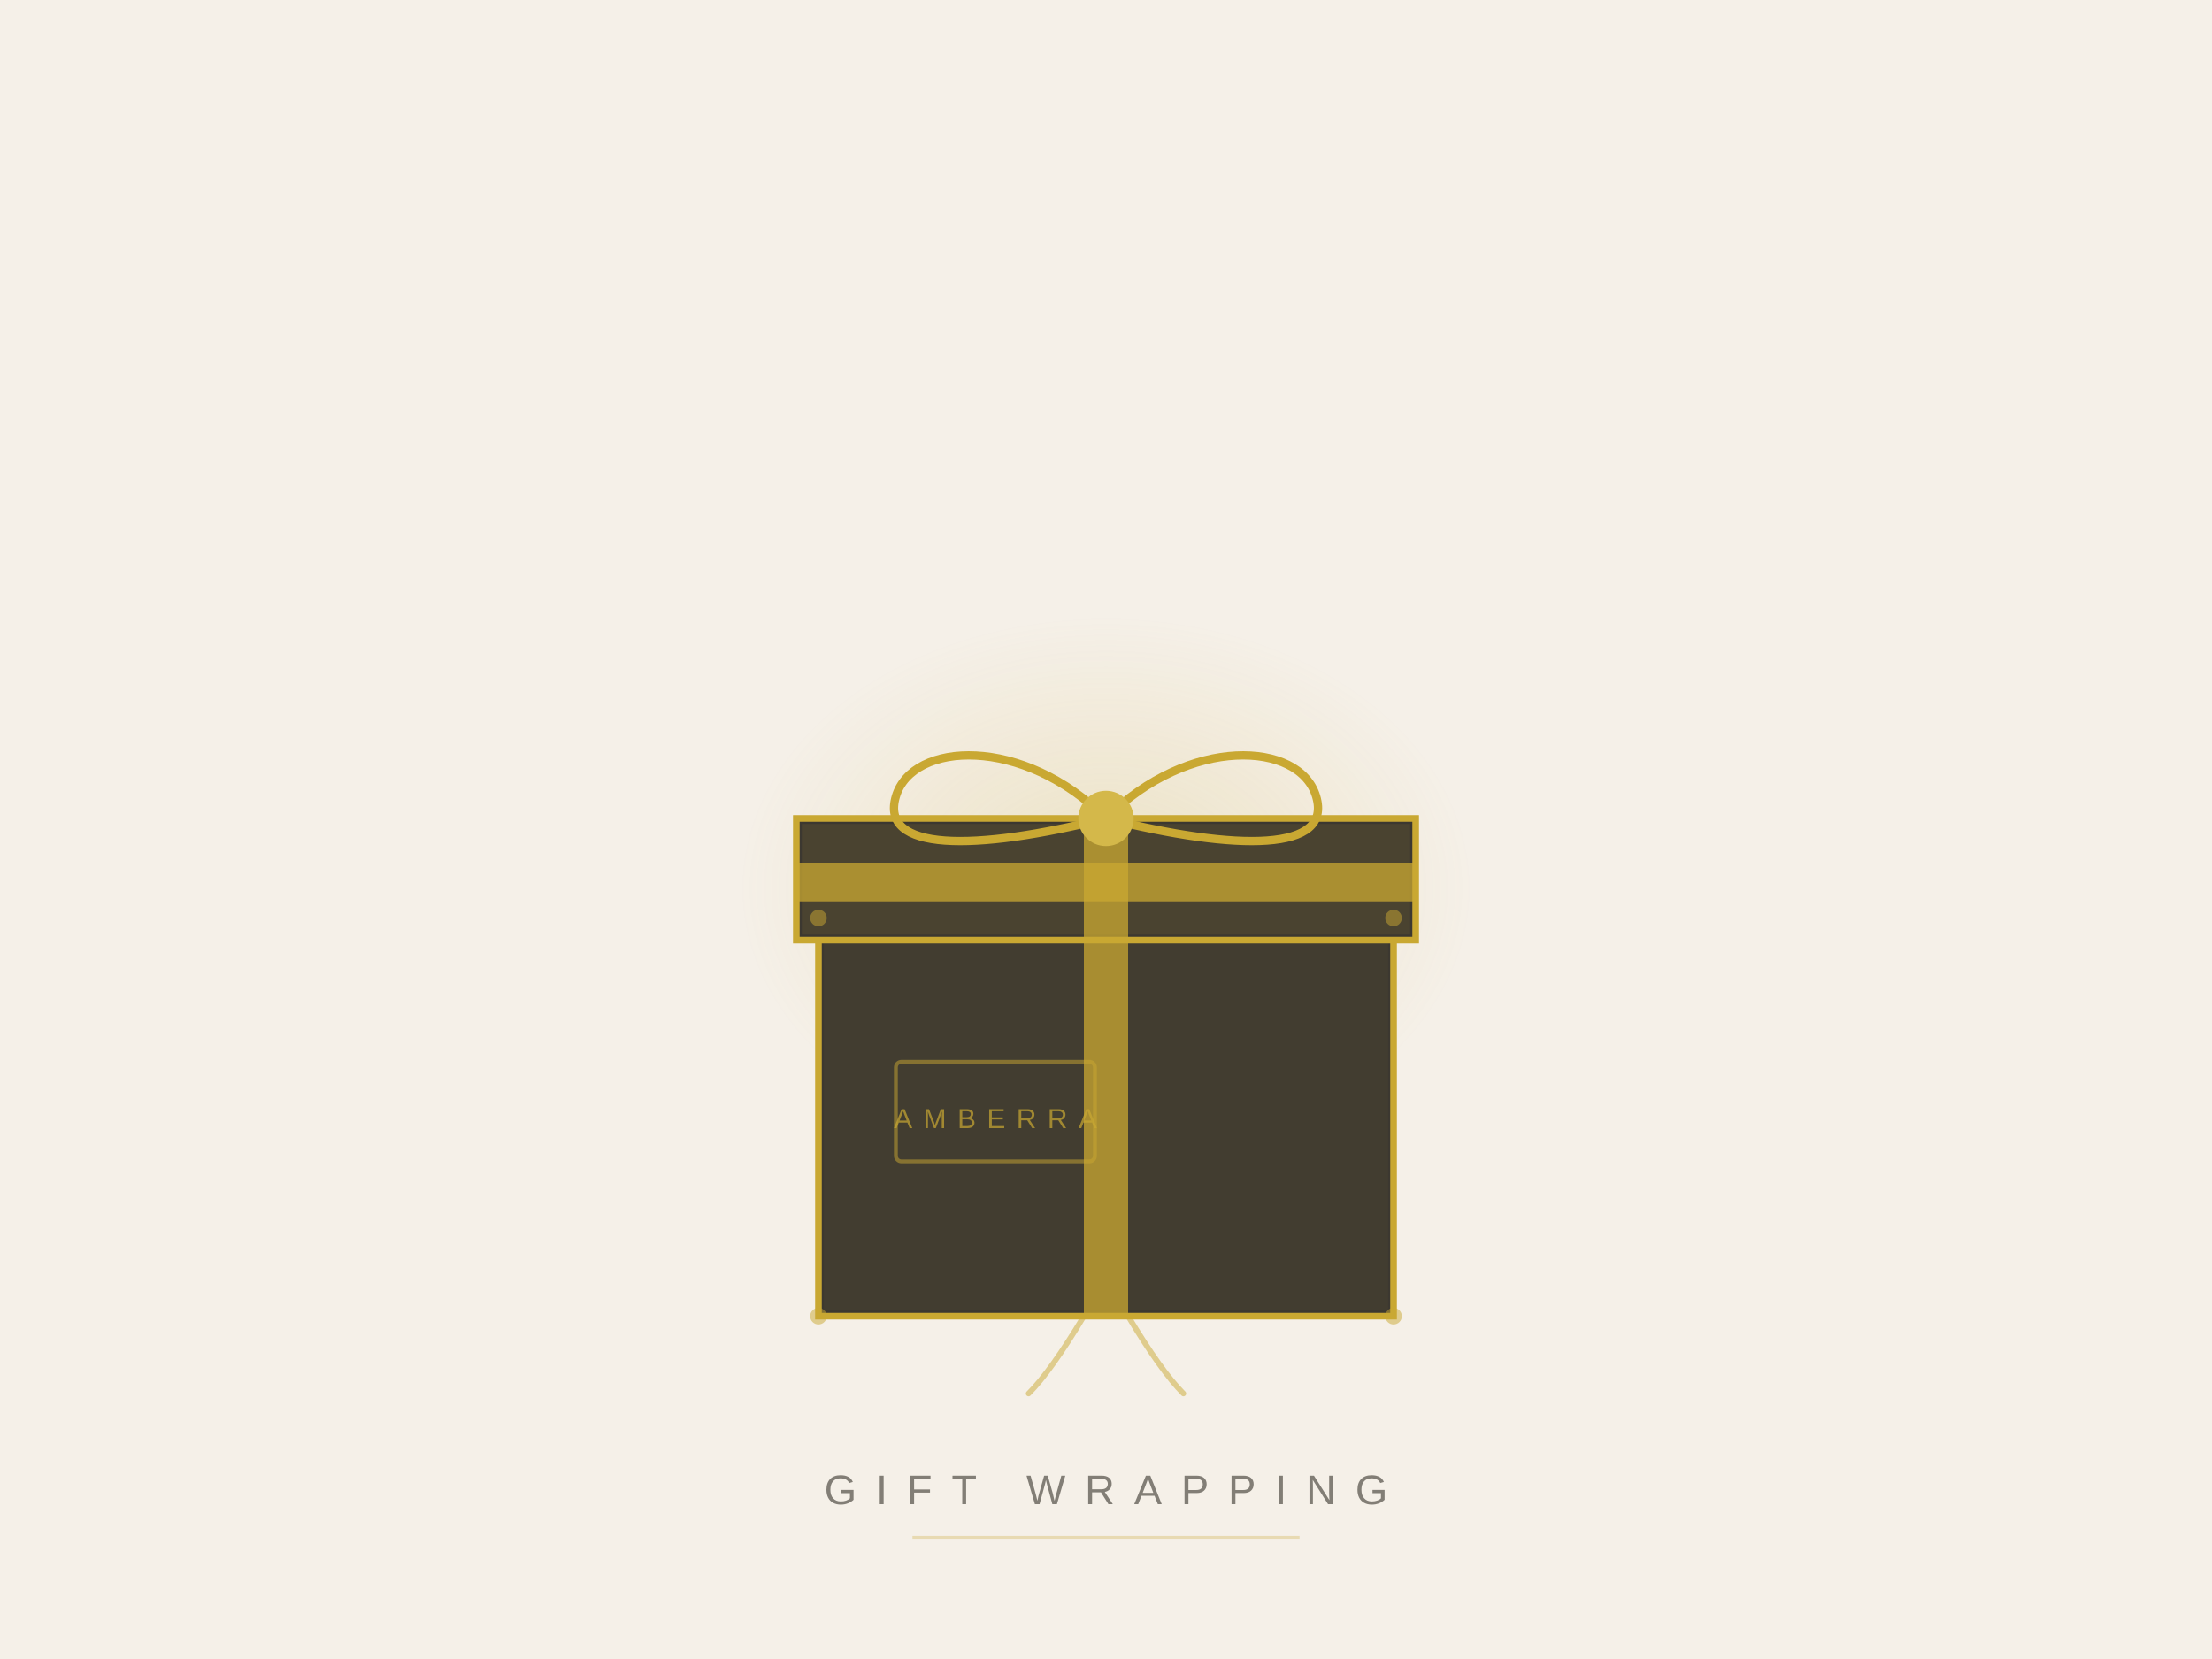
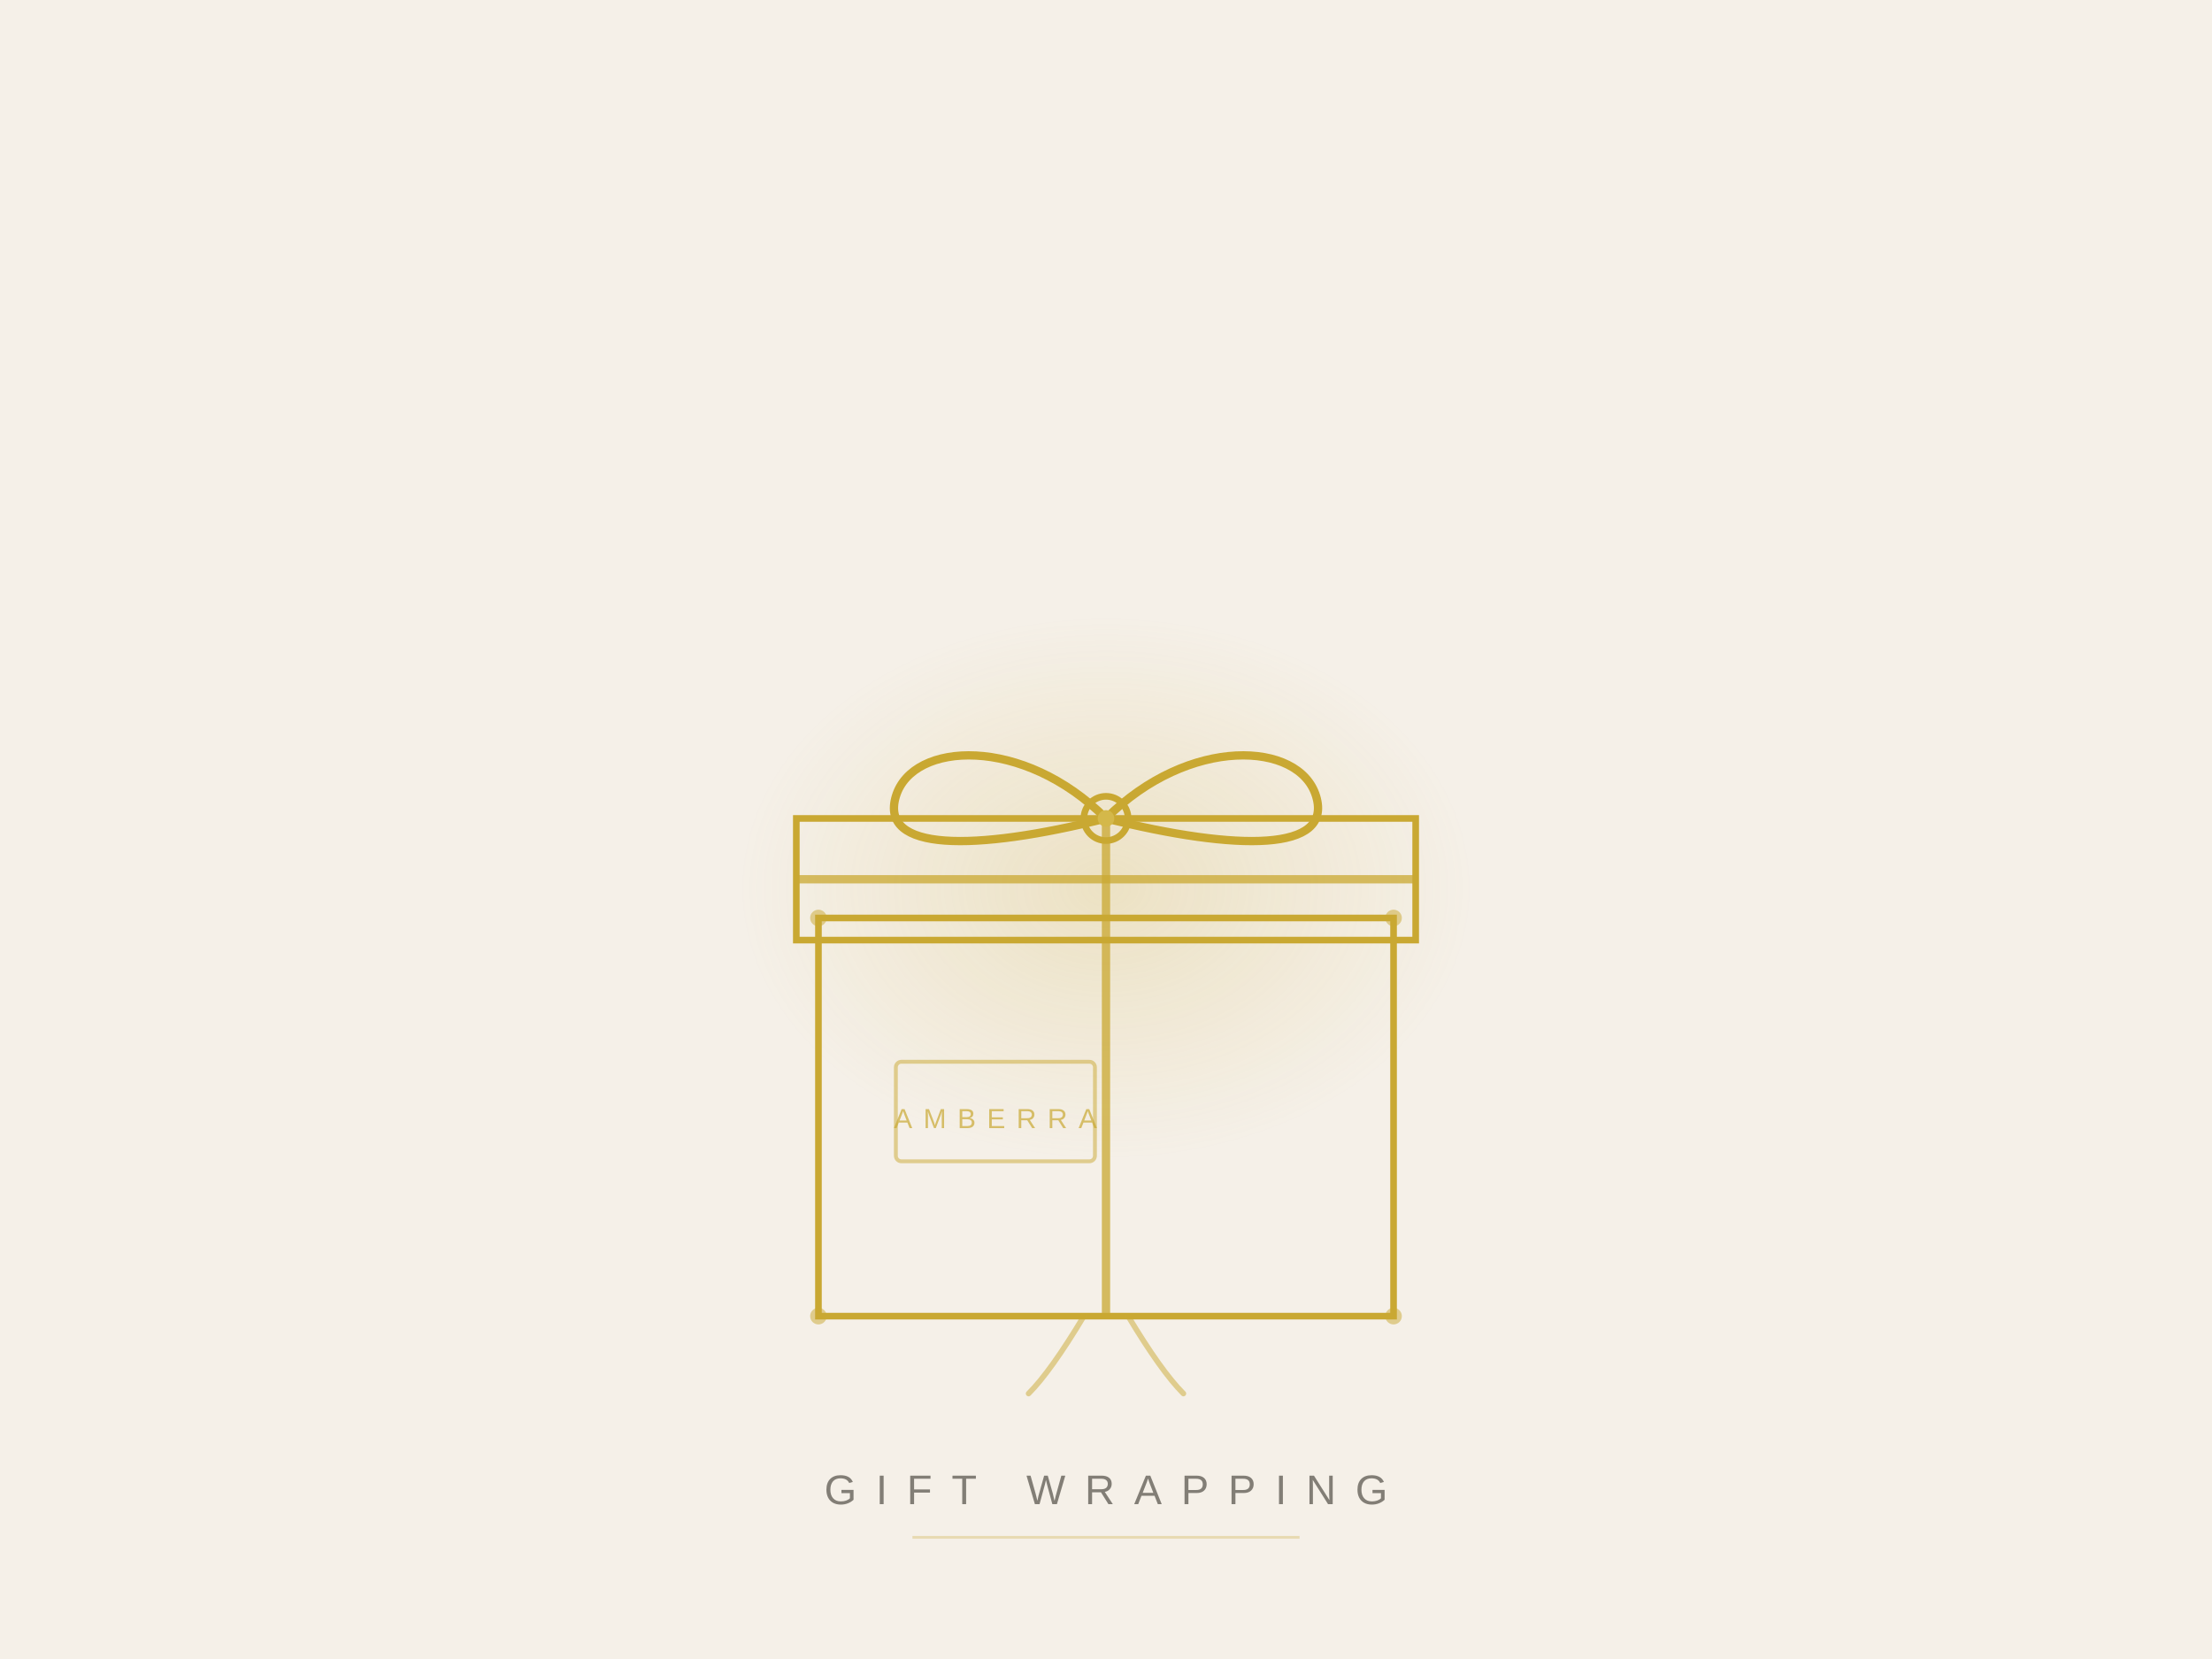
<svg xmlns="http://www.w3.org/2000/svg" viewBox="0 0 400 300">
  <defs>
    <radialGradient id="g" cx="50%" cy="52%" r="38%">
      <stop offset="0%" stop-color="#C9A832" stop-opacity=".2" />
      <stop offset="100%" stop-color="#C9A832" stop-opacity="0" />
    </radialGradient>
  </defs>
  <rect width="400" height="300" fill="#F5F0E8" />
  <ellipse cx="200" cy="158" rx="88" ry="65" fill="url(#g)" />
-   <rect x="148" y="166" width="104" height="72" fill="#3C3830" stroke="#C9A832" stroke-width="1.2" />
-   <rect x="149" y="167" width="102" height="70" fill="#C9A832" opacity=".05" />
-   <rect x="144" y="148" width="112" height="22" fill="#3C3830" stroke="#C9A832" stroke-width="1.2" />
-   <rect x="145" y="149" width="110" height="20" fill="#C9A832" opacity=".1" />
+   <rect x="148" y="166" width="104" height="72" fill="none" stroke="#C9A832" stroke-width="1.2" />
+   <rect x="144" y="148" width="112" height="22" fill="none" stroke="#C9A832" stroke-width="1.2" />
  <line x1="148" y1="170" x2="252" y2="170" stroke="#C9A832" stroke-width="0.5" opacity=".3" />
-   <rect x="196" y="148" width="8" height="90" fill="#C9A832" opacity=".75" />
-   <rect x="144" y="156" width="112" height="7" fill="#C9A832" opacity=".75" />
+   <line x1="200" y1="148" x2="200" y2="238" stroke="#C9A832" stroke-width="1.5" opacity=".75" />
+   <line x1="144" y1="159" x2="256" y2="159" stroke="#C9A832" stroke-width="1.5" opacity=".75" />
  <path d="M 200 148 C 185 133 165 134 162 144 C 159 154 176 154 200 148" fill="none" stroke="#C9A832" stroke-width="1.5" stroke-linecap="round" />
  <path d="M 200 148 C 215 133 235 134 238 144 C 241 154 224 154 200 148" fill="none" stroke="#C9A832" stroke-width="1.5" stroke-linecap="round" />
-   <circle cx="200" cy="148" r="5" fill="#D4B84A" />
+   <circle cx="200" cy="148" r="4" fill="none" stroke="#C9A832" stroke-width="1.2" />
+   <circle cx="200" cy="148" r="1.5" fill="#D4B84A" />
  <path d="M 196 238 Q 190 248 186 252" fill="none" stroke="#C9A832" stroke-width="1" stroke-linecap="round" opacity=".5" />
  <path d="M 204 238 Q 210 248 214 252" fill="none" stroke="#C9A832" stroke-width="1" stroke-linecap="round" opacity=".5" />
  <rect x="162" y="192" width="36" height="18" rx="1" fill="none" stroke="#C9A832" stroke-width="0.7" opacity=".5" />
  <text x="180" y="204" font-family="Montserrat,Arial,sans-serif" font-size="5" fill="#C9A832" text-anchor="middle" letter-spacing="2" opacity=".7">AMBERRA</text>
  <circle cx="148" cy="166" r="1.5" fill="#C9A832" opacity=".5" />
  <circle cx="252" cy="166" r="1.5" fill="#C9A832" opacity=".5" />
  <circle cx="148" cy="238" r="1.5" fill="#C9A832" opacity=".5" />
  <circle cx="252" cy="238" r="1.5" fill="#C9A832" opacity=".5" />
  <text x="200" y="272" font-family="Montserrat,Arial,sans-serif" font-size="7.5" fill="#3C3830" text-anchor="middle" letter-spacing="3.5" opacity=".62">GIFT WRAPPING</text>
  <line x1="165" y1="278" x2="235" y2="278" stroke="#C9A832" stroke-width="0.5" opacity=".3" />
</svg>
